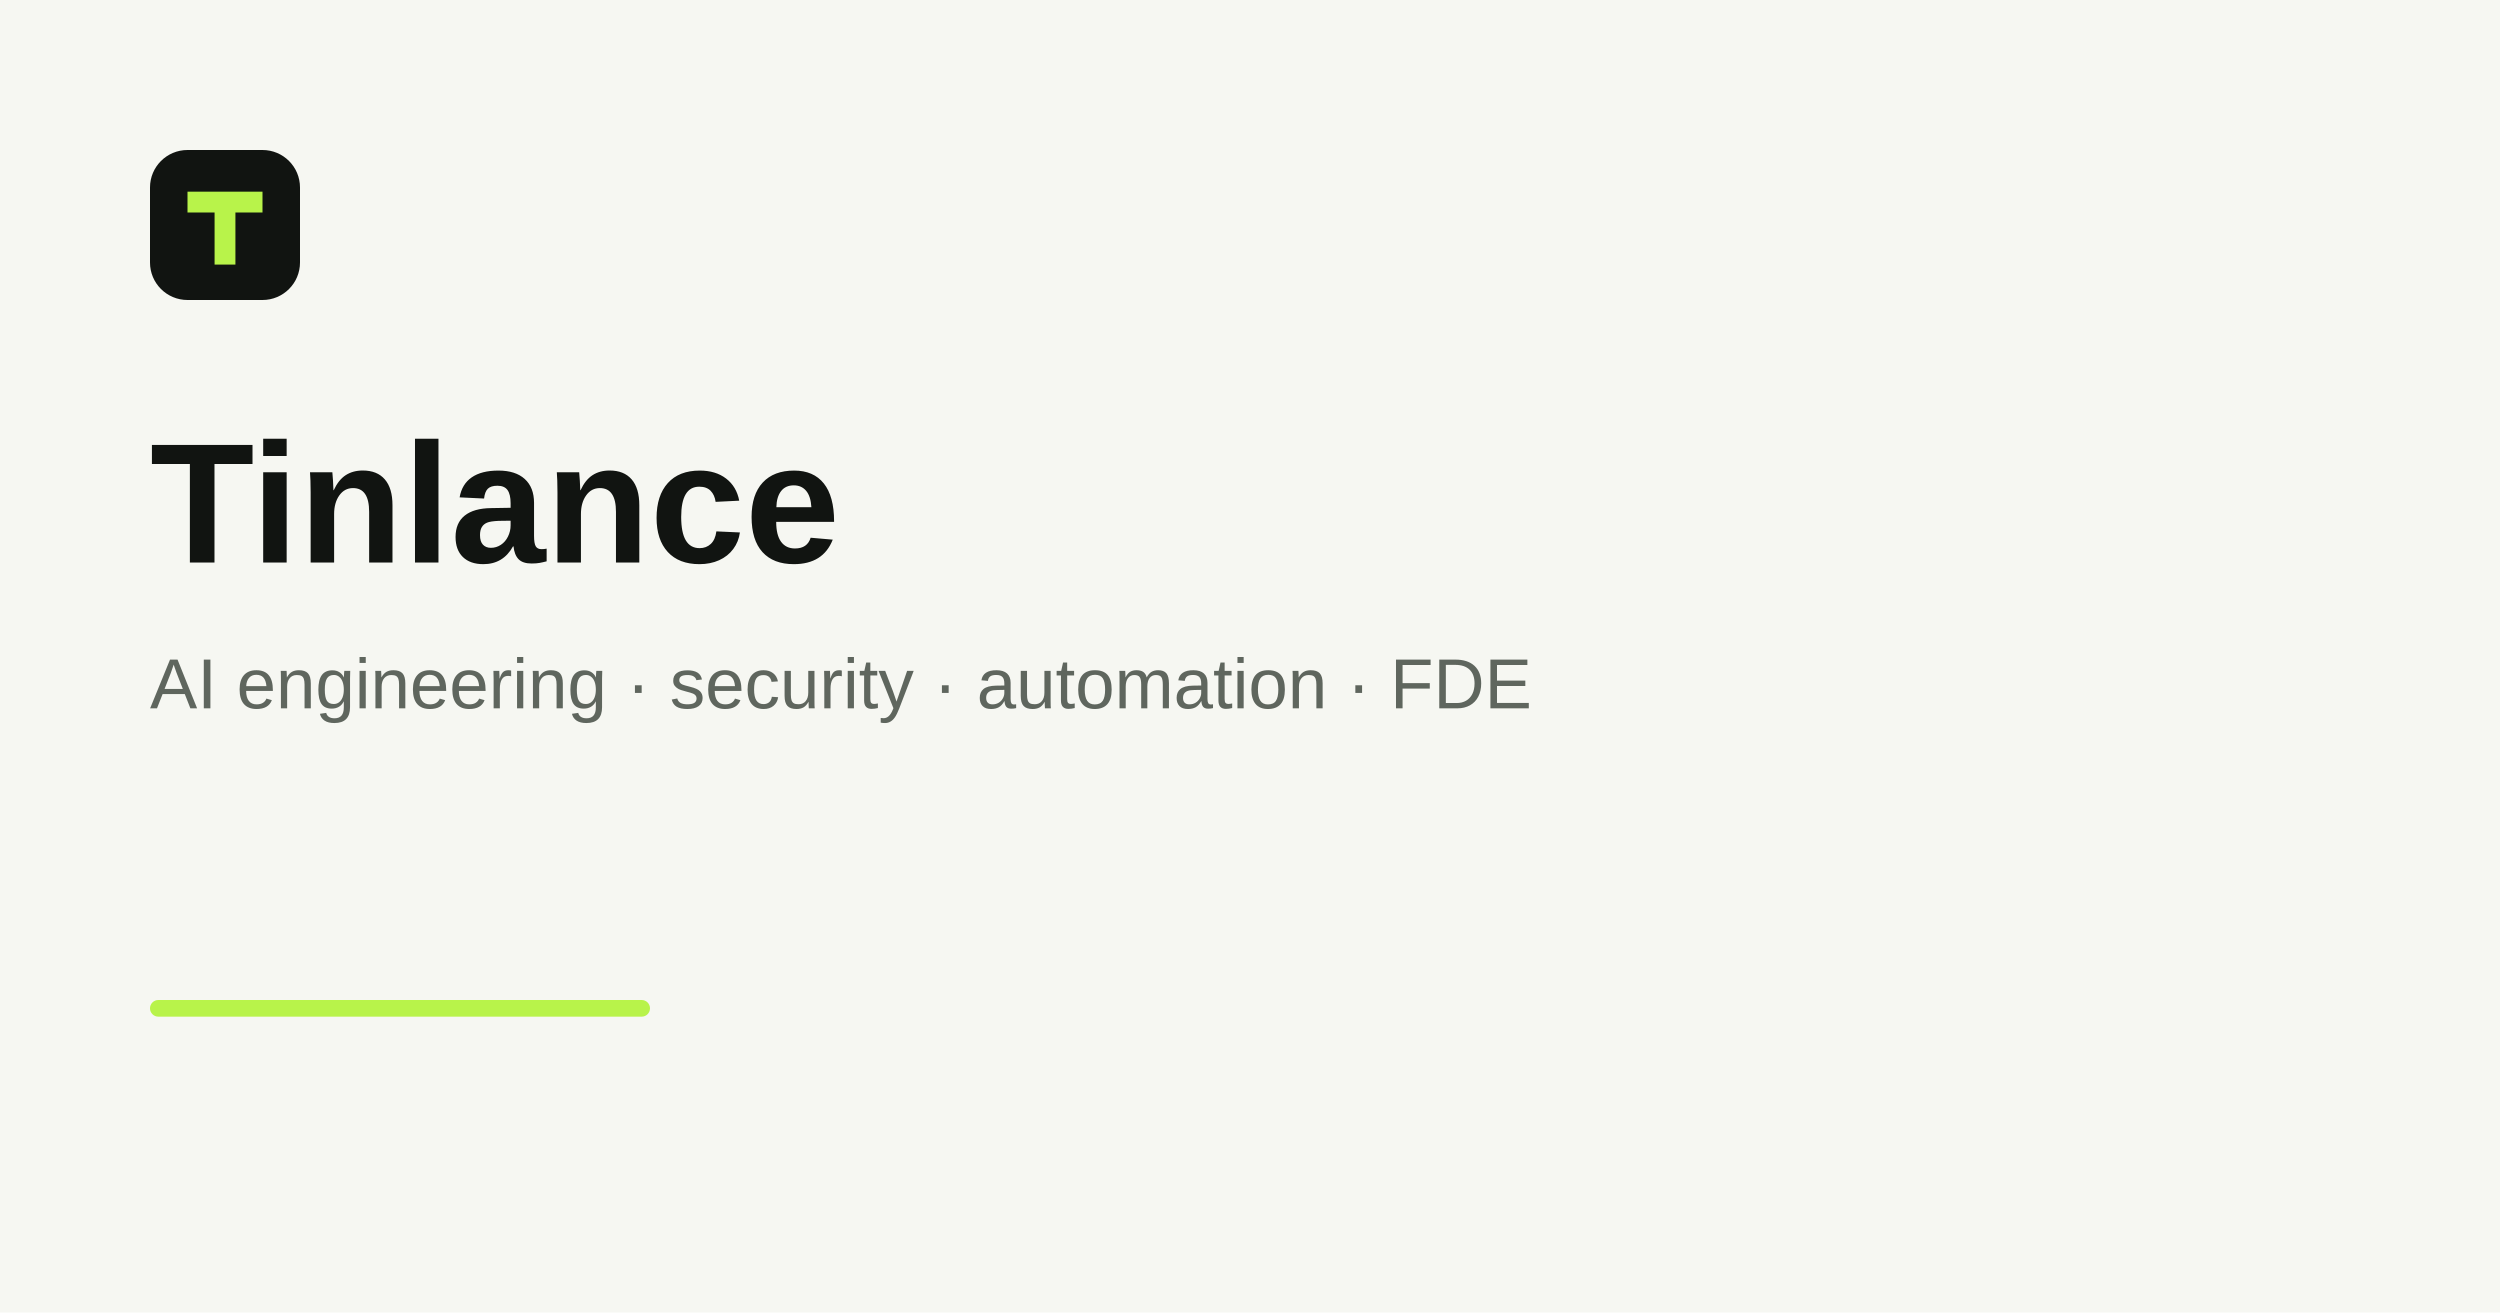
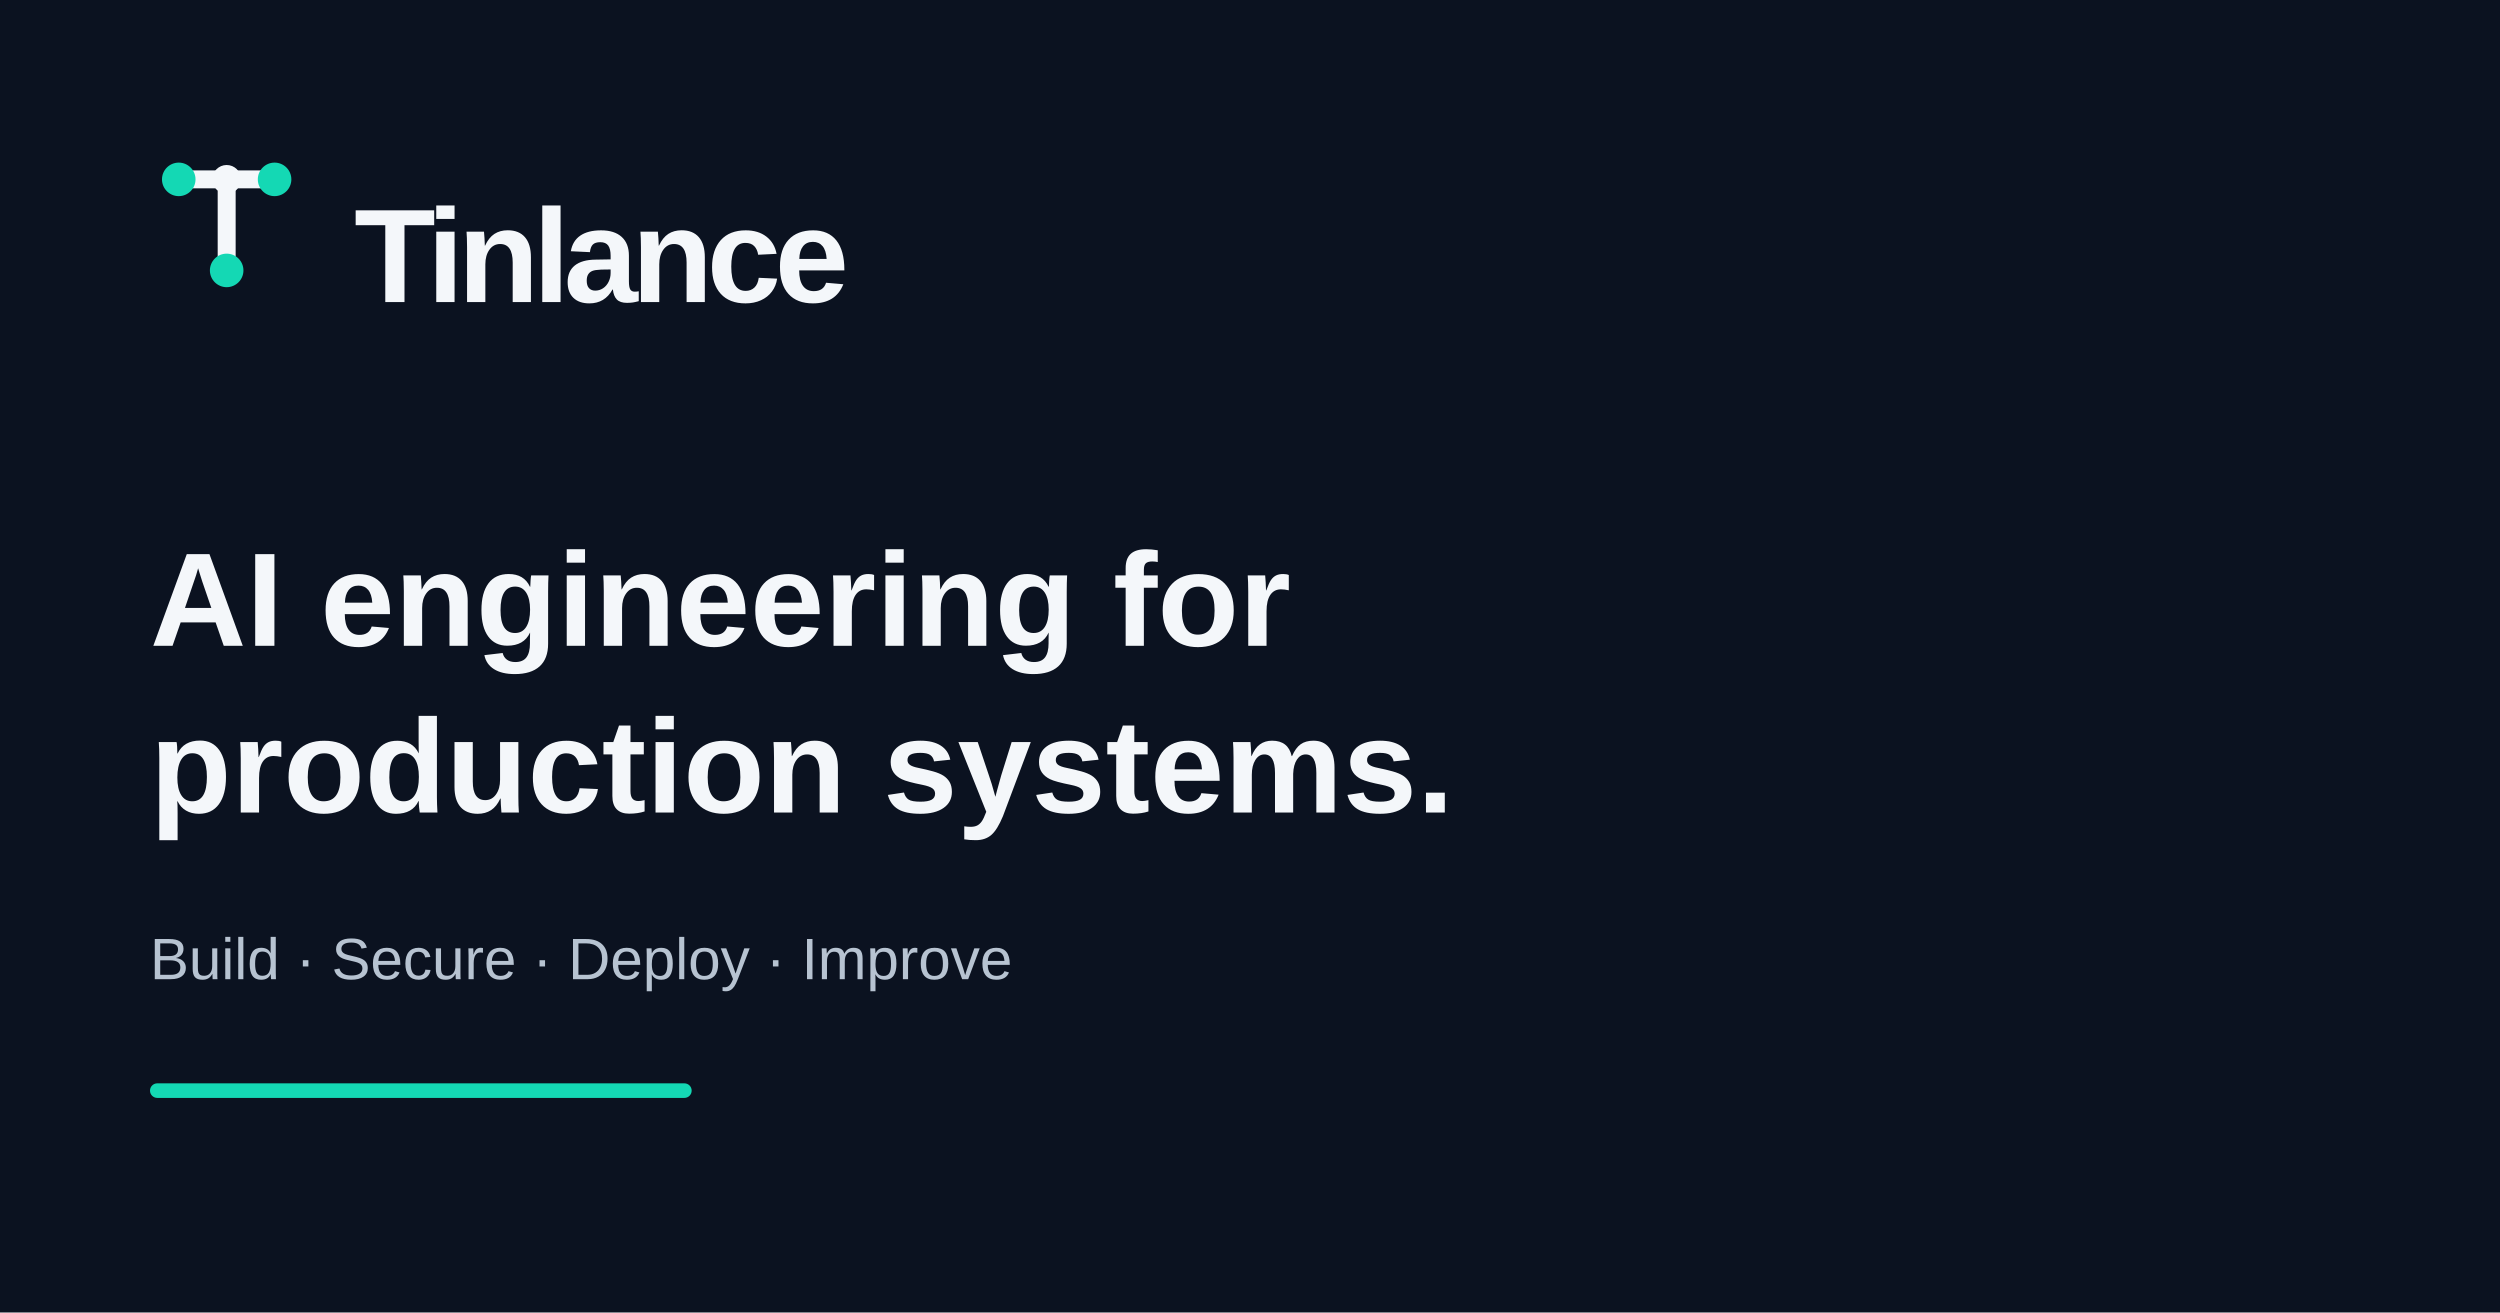
<svg xmlns="http://www.w3.org/2000/svg" width="1200" height="630" viewBox="0 0 1200 630">
-   <rect width="1200" height="630" fill="#f6f7f2" />
-   <rect x="72" y="72" width="72" height="72" rx="18" fill="#111411" />
-   <path d="M90 92h36v10h-13v25h-10v-25H90z" fill="#b8f34a" />
-   <text x="72" y="270" font-family="Arial, sans-serif" font-size="82" font-weight="700" fill="#111411">Tinlance</text>
-   <text x="72" y="340" font-family="Arial, sans-serif" font-size="34" fill="#5f665e">AI engineering · security · automation · FDE</text>
-   <rect x="72" y="480" width="240" height="8" rx="4" fill="#b8f34a" />
+   <rect width="1200" height="630" fill="#0B1220" />
+   <g transform="translate(72 70) scale(1.15)">
+     <path d="M12 14H52M32 14V52" fill="none" stroke="#F4F7FA" stroke-width="7.5" stroke-linecap="round" stroke-linejoin="round" />
+     <circle cx="32" cy="14" r="6" fill="#F4F7FA" />
+     <circle cx="12" cy="14" r="7" fill="#14D8B4" />
+     <circle cx="52" cy="14" r="7" fill="#14D8B4" />
+     <circle cx="32" cy="52" r="7" fill="#14D8B4" />
+   </g>
+   <text x="170" y="145" fill="#F4F7FA" font-family="Arial, Helvetica, sans-serif" font-size="64" font-weight="700" letter-spacing="-3">Tinlance</text>
+   <text x="72" y="310" font-family="Arial, Helvetica, sans-serif" font-size="64" font-weight="700" fill="#F4F7FA">AI engineering for</text>
+   <text x="72" y="390" font-family="Arial, Helvetica, sans-serif" font-size="64" font-weight="700" fill="#F4F7FA">production systems.</text>
+   <text x="72" y="470" font-family="Arial, Helvetica, sans-serif" font-size="28" fill="#B7C3D1">Build · Secure · Deploy · Improve</text>
+   <rect x="72" y="520" width="260" height="7" rx="3.5" fill="#14D8B4" />
</svg>
